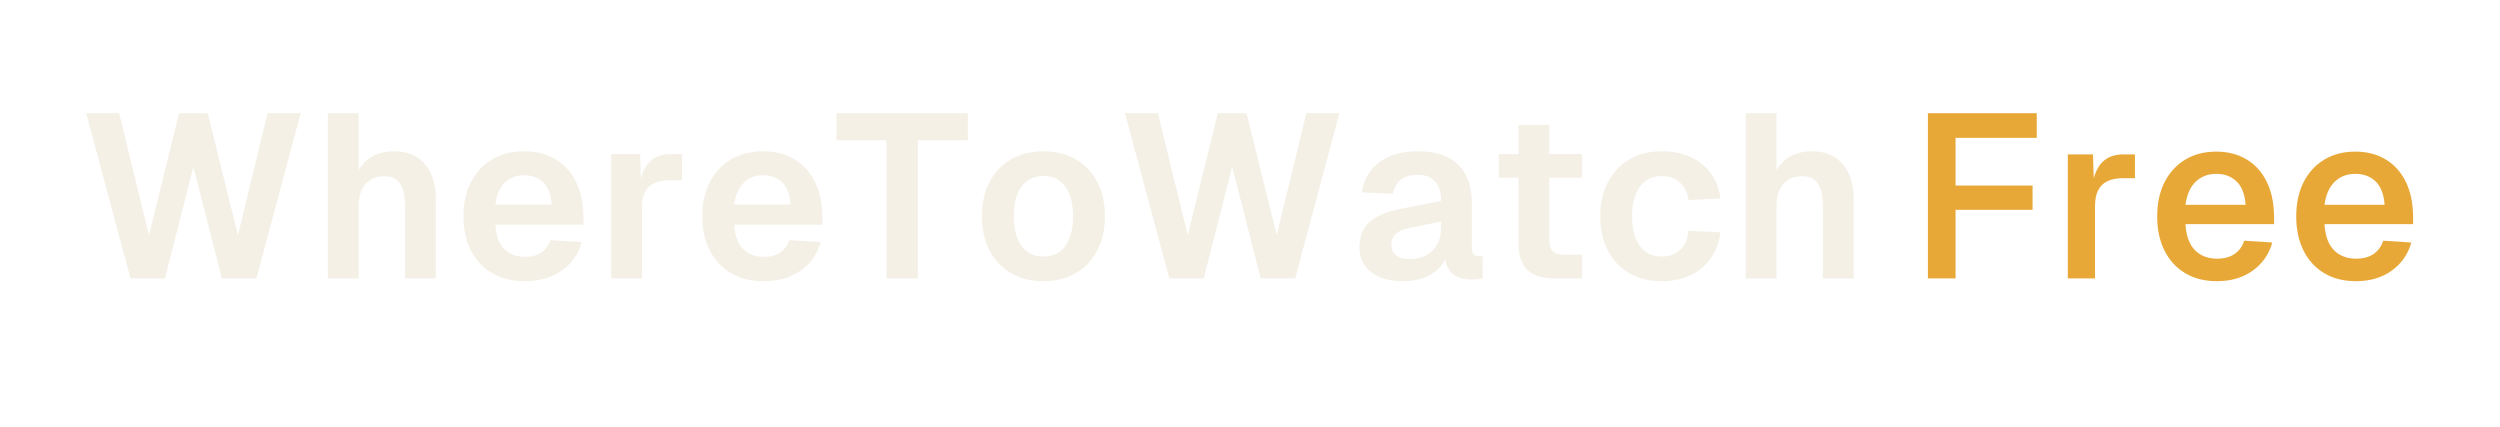
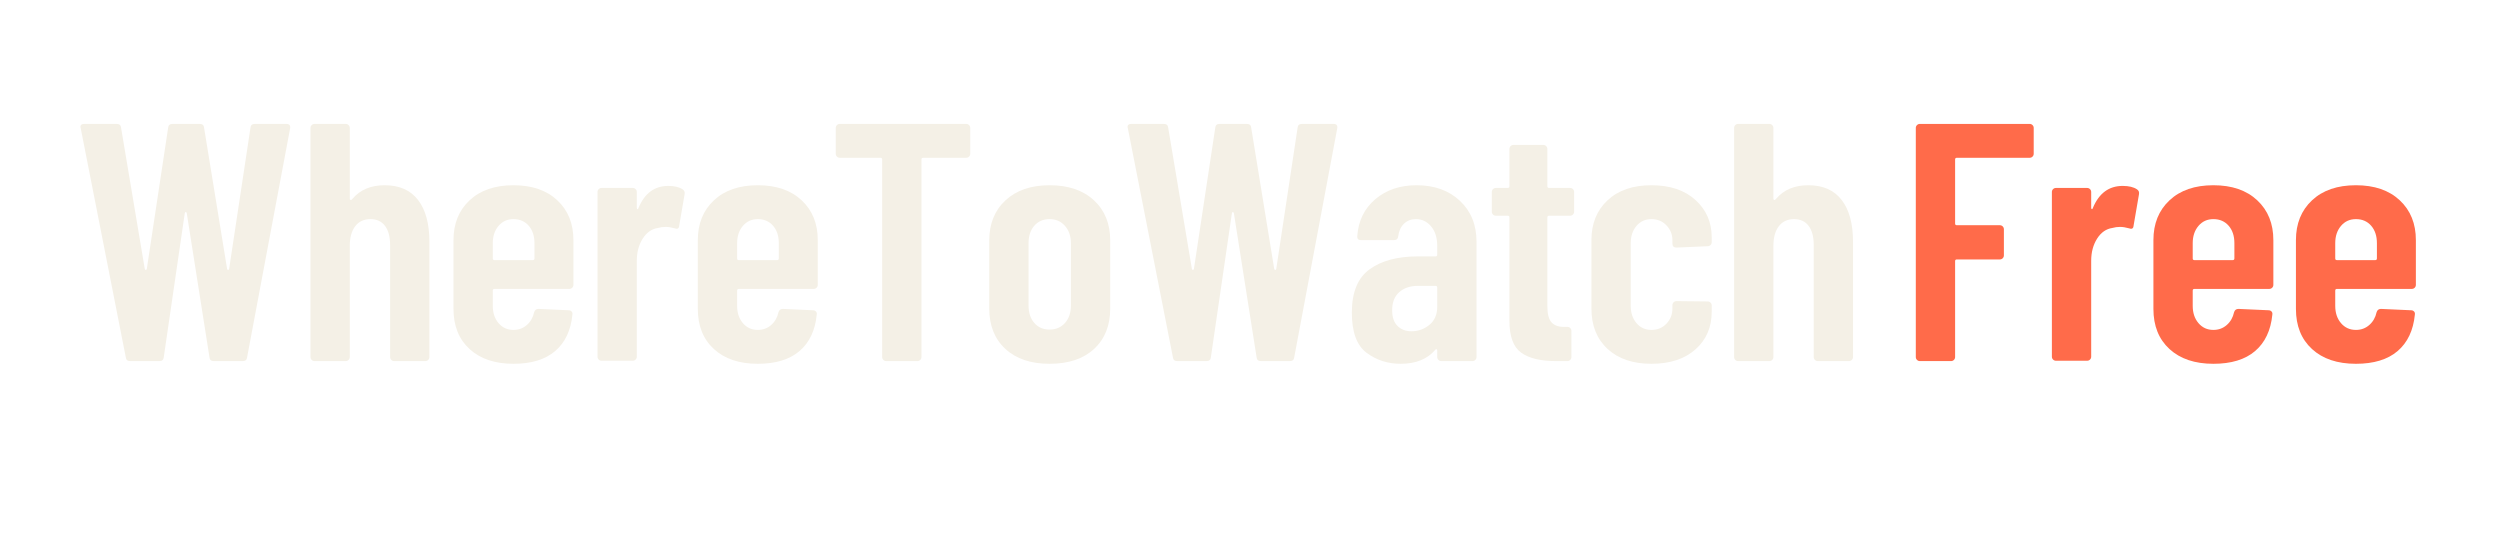
- <svg xmlns="http://www.w3.org/2000/svg" viewBox="0 0 515.79 88.00" width="515.79" height="88.00" fill="none">
-   <path transform="translate(16.000 57.440) scale(0.048 -0.048)" d="M227.64 0 37.12 710H178.64L307.04 185.76L436.2 710H559.72L689.44 185.76L816.84 710H958.92L768.84 0H620.36L497.96 479.6L375.56 0Z" fill="#F4F0E6" />
-   <path transform="translate(64.308 57.440) scale(0.048 -0.048)" d="M69.44 0V710H201.84V411.68L184.8 411.92Q193.04 458.12 216.82 487.66Q240.6 517.2 275.82 531.8Q311.04 546.4 353.04 546.4Q412.24 546.4 452.4 520.68Q492.56 494.96 513.06 449.02Q533.56 403.08 533.56 343.64V0H401.16V311.28Q401.16 375.52 380.04 407.46Q358.92 439.4 312.16 439.4Q261.36 439.4 231.6 406.12Q201.84 372.84 201.84 308.08V0Z" fill="#F4F0E6" />
-   <path transform="translate(93.752 57.440) scale(0.048 -0.048)" d="M301.96 -12Q221.68 -12 162.56 22.44Q103.44 56.88 71.08 119.82Q38.72 182.76 38.72 267.2Q38.72 351.64 71.08 414.08Q103.44 476.52 162 511.46Q220.56 546.4 299.72 546.4Q376.64 546.4 434.26 512.14Q491.88 477.88 523.36 413.68Q554.84 349.48 554.84 259.6V230.64H176Q179.68 161.48 213.58 127.06Q247.48 92.64 303.72 92.64Q345.6 92.64 373.38 111.2Q401.16 129.76 412.4 164.48L547.28 156.16Q525.84 78.12 460.52 33.06Q395.2 -12 301.96 -12ZM176 317.84H417.96Q414.16 381.64 382.04 412.58Q349.92 443.52 299.72 443.52Q249.28 443.52 216.38 411.08Q183.48 378.64 176 317.84Z" fill="#F4F0E6" />
-   <path transform="translate(122.764 57.440) scale(0.048 -0.048)" d="M69.44 0V534.4H193.6L198.48 384.56L187.84 387.12Q200.04 464.8 233.32 499.6Q266.6 534.4 324.36 534.4H373.72V421.84H324.04Q282.72 421.84 255.78 409.98Q228.84 398.12 215.34 372.92Q201.84 347.72 201.84 306.36V0Z" fill="#F4F0E6" />
-   <path transform="translate(143.040 57.440) scale(0.048 -0.048)" d="M301.96 -12Q221.68 -12 162.56 22.44Q103.44 56.88 71.08 119.82Q38.72 182.76 38.72 267.2Q38.72 351.64 71.08 414.08Q103.44 476.52 162 511.46Q220.56 546.4 299.72 546.4Q376.64 546.4 434.26 512.14Q491.88 477.88 523.36 413.68Q554.84 349.48 554.84 259.6V230.64H176Q179.68 161.48 213.58 127.06Q247.48 92.64 303.72 92.64Q345.6 92.64 373.38 111.2Q401.16 129.76 412.4 164.48L547.28 156.16Q525.84 78.12 460.52 33.06Q395.2 -12 301.96 -12ZM176 317.84H417.96Q414.16 381.64 382.04 412.58Q349.92 443.52 299.72 443.52Q249.28 443.52 216.38 411.08Q183.48 378.64 176 317.84Z" fill="#F4F0E6" />
-   <path transform="translate(172.052 57.440) scale(0.048 -0.048)" d="M225.96 0V593.88H11.12V710H575.64V593.88H360.8V0Z" fill="#F4F0E6" />
-   <path transform="translate(200.728 57.440) scale(0.048 -0.048)" d="M303.28 -12Q223.68 -12 164.06 22.44Q104.44 56.88 71.58 119.82Q38.72 182.76 38.72 267.2Q38.72 352.2 71.58 414.64Q104.44 477.08 164.06 511.74Q223.68 546.4 303.28 546.4Q382.88 546.4 442.22 511.74Q501.56 477.08 534.42 414.64Q567.28 352.2 567.28 267.2Q567.28 182.76 534.42 119.82Q501.56 56.88 442.22 22.44Q382.88 -12 303.28 -12ZM303.28 93.96Q363.96 93.96 397.2 139.64Q430.44 185.32 430.44 267.2Q430.44 348.64 397.2 394.54Q363.96 440.44 303.28 440.44Q242.6 440.44 209.08 394.54Q175.56 348.64 175.56 267.2Q175.56 185.32 209.08 139.64Q242.6 93.96 303.28 93.96Z" fill="#F4F0E6" />
-   <path transform="translate(230.316 57.440) scale(0.048 -0.048)" d="M227.64 0 37.12 710H178.64L307.04 185.76L436.2 710H559.72L689.44 185.76L816.84 710H958.92L768.84 0H620.36L497.96 479.6L375.56 0Z" fill="#F4F0E6" />
-   <path transform="translate(278.624 57.440) scale(0.048 -0.048)" d="M224.76 -12Q141.44 -12 90.08 26.44Q38.72 64.88 38.72 133.76Q38.72 203.52 82.02 242.3Q125.32 281.08 212.76 298.4L389.32 332.96Q389.32 388.96 363.76 417.12Q338.2 445.28 288.84 445.28Q243.08 445.28 217.02 424.3Q190.96 403.32 182.04 363.48L47.72 370.04Q63.16 455.16 125.72 500.78Q188.28 546.4 288.84 546.4Q404.04 546.4 462.88 489.12Q521.72 431.84 521.72 324.24V132.08Q521.72 110.56 529.1 102.84Q536.48 95.12 551.48 95.12H568.08V0Q561.88 -1.88 548.04 -3.26Q534.2 -4.64 520.24 -4.64Q487.32 -4.64 461.08 6.2Q434.84 17.04 420 43.3Q405.16 69.56 405.16 116.16L416.92 108Q408.16 72.68 382.04 45.4Q355.92 18.12 315.7 3.06Q275.48 -12 224.76 -12ZM253 83.12Q294.56 83.12 325.02 99.44Q355.48 115.76 372.4 145.54Q389.32 175.32 389.32 215.36V244.56L254.28 216.96Q213.04 208.72 194.3 191.3Q175.56 173.88 175.56 146.16Q175.56 116.2 195.68 99.66Q215.8 83.12 253 83.12Z" fill="#F4F0E6" />
-   <path transform="translate(307.108 57.440) scale(0.048 -0.048)" d="M284.56 0Q204.2 0 166.4 37.18Q128.6 74.36 128.6 154.48V659.72H261V167.92Q261 130.16 277.22 115.94Q293.44 101.72 326.88 101.72H402V0ZM44.44 432.68V534.4H402V432.68Z" fill="#F4F0E6" />
-   <path transform="translate(328.296 57.440) scale(0.048 -0.048)" d="M303.28 -12Q223.12 -12 163.78 22.44Q104.44 56.88 71.58 119.82Q38.72 182.76 38.72 267.2Q38.72 351.64 71.58 414.08Q104.44 476.52 163.78 511.46Q223.12 546.4 303.28 546.4Q371.76 546.4 425.64 522.26Q479.52 498.12 513.26 452.94Q547 407.76 555.12 343.48L418.28 336.6Q410.6 387.4 379.76 413.7Q348.92 440 303.28 440Q242.6 440 209.08 394.32Q175.56 348.64 175.56 267.2Q175.56 185.32 209.08 139.64Q242.6 93.96 303.28 93.96Q349.36 93.96 380.42 121.1Q411.48 148.24 418.28 204.28L555.12 198.28Q547.44 134 514.14 86.76Q480.84 39.52 426.96 13.76Q373.08 -12 303.28 -12Z" fill="#F4F0E6" />
-   <path transform="translate(356.828 57.440) scale(0.048 -0.048)" d="M69.44 0V710H201.84V411.68L184.8 411.92Q193.04 458.12 216.82 487.66Q240.6 517.2 275.82 531.8Q311.04 546.4 353.04 546.4Q412.24 546.4 452.4 520.68Q492.56 494.96 513.06 449.02Q533.56 403.08 533.56 343.64V0H401.16V311.28Q401.16 375.52 380.04 407.46Q358.92 439.4 312.16 439.4Q261.36 439.4 231.6 406.12Q201.84 372.84 201.84 308.08V0Z" fill="#F4F0E6" />
-   <path transform="translate(393.772 57.440) scale(0.048 -0.048)" d="M83 0V710H550.899V604.101H138.3L201.999 669.7V344L138.3 399.1H532.899V294.9H138.3L201.999 350V0Z" fill="#E8A838" />
-   <path transform="translate(423.128 57.440) scale(0.048 -0.048)" d="M72.8 0V533H180.999L185.599 388.2L175.799 390.9Q187.299 465.5 220.649 499.25Q253.999 533 311.199 533H361.399V430.801H311.299Q270.399 430.801 243.599 418.101Q216.799 405.401 203.299 379.151Q189.799 352.9 189.799 310.7V0Z" fill="#E8A838" />
-   <path transform="translate(443.124 57.440) scale(0.048 -0.048)" d="M297.2 -12Q218.6 -12 160.95 22.3Q103.3 56.6 71.85 119.4Q40.4 182.2 40.4 266.5Q40.4 350.8 71.85 413.1Q103.3 475.4 160.25 510.2Q217.2 545 294.4 545Q368.799 545 424.949 511.3Q481.099 477.6 511.949 414.1Q542.799 350.6 542.799 261V233.3H161.999Q166.099 159.1 202.099 121.95Q238.099 84.799 298.4 84.799Q343.5 84.799 373.1 105.249Q402.7 125.7 414.5 162.1L535.099 154.2Q513.799 78.4 450.649 33.2Q387.499 -12 297.2 -12ZM161.999 316.3H420.2Q415.7 384.3 381.55 416.85Q347.4 449.401 294.4 449.401Q240.599 449.401 205.599 415.35Q170.599 381.3 161.999 316.3Z" fill="#E8A838" />
-   <path transform="translate(471.808 57.440) scale(0.048 -0.048)" d="M297.2 -12Q218.6 -12 160.95 22.3Q103.3 56.6 71.85 119.4Q40.4 182.2 40.4 266.5Q40.4 350.8 71.85 413.1Q103.3 475.4 160.25 510.2Q217.2 545 294.4 545Q368.799 545 424.949 511.3Q481.099 477.6 511.949 414.1Q542.799 350.6 542.799 261V233.3H161.999Q166.099 159.1 202.099 121.95Q238.099 84.799 298.4 84.799Q343.5 84.799 373.1 105.249Q402.7 125.7 414.5 162.1L535.099 154.2Q513.799 78.4 450.649 33.2Q387.499 -12 297.2 -12ZM161.999 316.3H420.2Q415.7 384.3 381.55 416.85Q347.4 449.401 294.4 449.401Q240.599 449.401 205.599 415.35Q170.599 381.3 161.999 316.3Z" fill="#E8A838" />
+ <svg xmlns="http://www.w3.org/2000/svg" viewBox="0 0 413.20 88.00" width="413.20" height="88.00" fill="none">
+   <path transform="translate(12.000 59.680) scale(0.056 -0.056)" d="M157 11 24 687 23 691Q23 700 34 700H130Q142 700 143 689L213 272Q214 269 216.0 269.0Q218 269 219 272L282 689Q283 700 295 700H375Q387 700 388 689L456 272Q457 269 459.0 269.0Q461 269 462 272L525 689Q526 700 538 700H631Q644 700 642 687L515 11Q514 0 502 0H417Q405 0 404 11L337 436Q336 440 334.0 440.0Q332 440 331 436L269 11Q268 0 256 0H170Q158 0 157 11Z" fill="#F4F0E6" />
+   <path transform="translate(48.740 59.680) scale(0.056 -0.056)" d="M397 352V12Q397 7 393.5 3.5Q390 0 385 0H293Q288 0 284.5 3.5Q281 7 281 12V343Q281 379 266.0 399.0Q251 419 223 419Q194 419 178.0 398.0Q162 377 162 340V12Q162 7 158.5 3.5Q155 0 150 0H58Q53 0 49.5 3.5Q46 7 46 12V688Q46 693 49.5 696.5Q53 700 58 700H150Q155 700 158.5 696.5Q162 693 162 688V479Q162 476 164.5 475.5Q167 475 170 479Q204 519 265 519Q330 519 363.5 475.5Q397 432 397 352Z" fill="#F4F0E6" />
+   <path transform="translate(72.824 59.680) scale(0.056 -0.056)" d="M380 213H159Q154 213 154 208V163Q154 132 171.0 112.0Q188 92 215 92Q238 92 254.5 106.5Q271 121 276 144Q279 154 289 154L378 150Q383 150 386.5 146.5Q390 143 389 137Q382 67 338.0 29.5Q294 -8 215 -8Q133 -8 85.5 35.5Q38 79 38 154V357Q38 430 85.5 474.5Q133 519 215 519Q297 519 344.5 474.5Q392 430 392 357V225Q392 220 388.5 216.5Q385 213 380 213ZM154 348V303Q154 298 159 298H272Q277 298 277 303V348Q277 380 260.0 399.5Q243 419 215 419Q188 419 171.0 399.0Q154 379 154 348Z" fill="#F4F0E6" />
+   <path transform="translate(96.180 59.680) scale(0.056 -0.056)" d="M297 507Q305 502 303 492L287 399Q286 387 273 392Q259 396 247 396Q235 396 225 393Q197 389 179.5 361.5Q162 334 162 296V13Q162 8 158.5 4.5Q155 1 150 1H58Q53 1 49.5 4.5Q46 8 46 13V499Q46 504 49.5 507.5Q53 511 58 511H150Q155 511 158.5 507.5Q162 504 162 499V453Q162 449 164.0 448.5Q166 448 167 452Q194 517 255 517Q282 517 297 507Z" fill="#F4F0E6" />
+   <path transform="translate(113.208 59.680) scale(0.056 -0.056)" d="M380 213H159Q154 213 154 208V163Q154 132 171.0 112.0Q188 92 215 92Q238 92 254.5 106.5Q271 121 276 144Q279 154 289 154L378 150Q383 150 386.5 146.5Q390 143 389 137Q382 67 338.0 29.5Q294 -8 215 -8Q133 -8 85.5 35.5Q38 79 38 154V357Q38 430 85.5 474.5Q133 519 215 519Q297 519 344.5 474.5Q392 430 392 357V225Q392 220 388.5 216.5Q385 213 380 213ZM154 348V303Q154 298 159 298H272Q277 298 277 303V348Q277 380 260.0 399.5Q243 419 215 419Q188 419 171.0 399.0Q154 379 154 348Z" fill="#F4F0E6" />
+   <path transform="translate(136.564 59.680) scale(0.056 -0.056)" d="M425 688V612Q425 607 421.5 603.5Q418 600 413 600H286Q281 600 281 595V12Q281 7 277.5 3.5Q274 0 269 0H177Q172 0 168.5 3.5Q165 7 165 12V595Q165 600 160 600H40Q35 600 31.5 603.5Q28 607 28 612V688Q28 693 31.5 696.5Q35 700 40 700H413Q418 700 421.5 696.5Q425 693 425 688Z" fill="#F4F0E6" />
+   <path transform="translate(161.376 59.680) scale(0.056 -0.056)" d="M38 155V356Q38 430 86.0 474.5Q134 519 216 519Q299 519 347.0 474.5Q395 430 395 356V155Q395 80 347.5 36.0Q300 -8 216 -8Q133 -8 85.5 36.0Q38 80 38 155ZM279 164V348Q279 379 261.5 399.0Q244 419 216 419Q188 419 171.0 399.5Q154 380 154 348V164Q154 132 171.0 112.5Q188 93 216 93Q244 93 261.5 112.5Q279 132 279 164Z" fill="#F4F0E6" />
+   <path transform="translate(185.068 59.680) scale(0.056 -0.056)" d="M157 11 24 687 23 691Q23 700 34 700H130Q142 700 143 689L213 272Q214 269 216.0 269.0Q218 269 219 272L282 689Q283 700 295 700H375Q387 700 388 689L456 272Q457 269 459.0 269.0Q461 269 462 272L525 689Q526 700 538 700H631Q644 700 642 687L515 11Q514 0 502 0H417Q405 0 404 11L337 436Q336 440 334.0 440.0Q332 440 331 436L269 11Q268 0 256 0H170Q158 0 157 11Z" fill="#F4F0E6" />
+   <path transform="translate(221.808 59.680) scale(0.056 -0.056)" d="M397 352V12Q397 7 393.5 3.5Q390 0 385 0H293Q288 0 284.5 3.5Q281 7 281 12V31Q281 34 279.0 35.0Q277 36 275 33Q240 -8 173 -8Q116 -8 72.5 24.5Q29 57 29 143Q29 233 81.5 271.0Q134 309 224 309H276Q281 309 281 314V340Q281 376 263.0 397.5Q245 419 218 419Q197 419 183.0 405.5Q169 392 166 369Q165 357 153 357H56Q44 357 45 369Q50 437 98.5 478.0Q147 519 220 519Q299 519 348.0 473.0Q397 427 397 352ZM281 160V217Q281 222 276 222H224Q190 222 169.0 203.5Q148 185 148 150Q148 119 164.0 103.5Q180 88 205 88Q235 88 258.0 107.0Q281 126 281 160Z" fill="#F4F0E6" />
+   <path transform="translate(245.612 59.680) scale(0.056 -0.056)" d="M248 429H186Q181 429 181 424V162Q181 127 194.0 113.5Q207 100 233 101H240Q245 101 248.5 97.5Q252 94 252 89V12Q252 7 248.5 3.5Q245 0 240 0H206Q138 0 103.5 25.0Q69 50 69 119V424Q69 429 64 429H29Q24 429 20.5 432.5Q17 436 17 441V499Q17 504 20.5 507.5Q24 511 29 511H64Q69 511 69 516V626Q69 631 72.5 634.5Q76 638 81 638H169Q174 638 177.5 634.5Q181 631 181 626V516Q181 511 186 511H248Q253 511 256.5 507.5Q260 504 260 499V441Q260 436 256.5 432.5Q253 429 248 429Z" fill="#F4F0E6" />
+   <path transform="translate(260.904 59.680) scale(0.056 -0.056)" d="M38 155V357Q38 430 85.5 474.5Q133 519 215 519Q297 519 345.0 475.5Q393 432 393 365V351Q393 346 389.5 342.5Q386 339 381 339L289 335Q277 335 277 347V357Q277 382 259.5 400.5Q242 419 215 419Q188 419 171.0 399.0Q154 379 154 348V163Q154 132 171.0 112.0Q188 92 215 92Q242 92 259.5 110.5Q277 129 277 155V165Q277 170 280.5 173.5Q284 177 289 177L381 176Q386 176 389.5 172.5Q393 169 393 164V146Q393 77 345.0 34.5Q297 -8 215 -8Q133 -8 85.5 36.0Q38 80 38 155Z" fill="#F4F0E6" />
+   <path transform="translate(284.036 59.680) scale(0.056 -0.056)" d="M397 352V12Q397 7 393.5 3.5Q390 0 385 0H293Q288 0 284.5 3.5Q281 7 281 12V343Q281 379 266.0 399.0Q251 419 223 419Q194 419 178.0 398.0Q162 377 162 340V12Q162 7 158.5 3.5Q155 0 150 0H58Q53 0 49.5 3.5Q46 7 46 12V688Q46 693 49.5 696.5Q53 700 58 700H150Q155 700 158.5 696.5Q162 693 162 688V479Q162 476 164.5 475.5Q167 475 170 479Q204 519 265 519Q330 519 363.5 475.5Q397 432 397 352Z" fill="#F4F0E6" />
+   <path transform="translate(313.620 59.680) scale(0.056 -0.056)" d="M390 600H175Q170 600 170 595V406Q170 401 175 401H302Q307 401 310.5 397.5Q314 394 314 389V312Q314 307 310.5 303.5Q307 300 302 300H175Q170 300 170 295V12Q170 7 166.5 3.5Q163 0 158 0H66Q61 0 57.5 3.5Q54 7 54 12V688Q54 693 57.5 696.5Q61 700 66 700H390Q395 700 398.5 696.5Q402 693 402 688V612Q402 607 398.5 603.5Q395 600 390 600Z" fill="#FF6B4A" />
+   <path transform="translate(336.560 59.680) scale(0.056 -0.056)" d="M297 507Q305 502 303 492L287 399Q286 387 273 392Q259 396 247 396Q235 396 225 393Q197 389 179.5 361.5Q162 334 162 296V13Q162 8 158.5 4.5Q155 1 150 1H58Q53 1 49.5 4.5Q46 8 46 13V499Q46 504 49.5 507.5Q53 511 58 511H150Q155 511 158.5 507.5Q162 504 162 499V453Q162 449 164.0 448.5Q166 448 167 452Q194 517 255 517Q282 517 297 507Z" fill="#FF6B4A" />
+   <path transform="translate(353.788 59.680) scale(0.056 -0.056)" d="M380 213H159Q154 213 154 208V163Q154 132 171.0 112.0Q188 92 215 92Q238 92 254.5 106.5Q271 121 276 144Q279 154 289 154L378 150Q383 150 386.5 146.5Q390 143 389 137Q382 67 338.0 29.5Q294 -8 215 -8Q133 -8 85.5 35.5Q38 79 38 154V357Q38 430 85.5 474.5Q133 519 215 519Q297 519 344.5 474.5Q392 430 392 357V225Q392 220 388.5 216.5Q385 213 380 213ZM154 348V303Q154 298 159 298H272Q277 298 277 303V348Q277 380 260.0 399.5Q243 419 215 419Q188 419 171.0 399.0Q154 379 154 348Z" fill="#FF6B4A" />
+   <path transform="translate(377.344 59.680) scale(0.056 -0.056)" d="M380 213H159Q154 213 154 208V163Q154 132 171.0 112.0Q188 92 215 92Q238 92 254.5 106.5Q271 121 276 144Q279 154 289 154L378 150Q383 150 386.5 146.5Q390 143 389 137Q382 67 338.0 29.5Q294 -8 215 -8Q133 -8 85.5 35.5Q38 79 38 154V357Q38 430 85.5 474.5Q133 519 215 519Q297 519 344.5 474.5Q392 430 392 357V225Q392 220 388.5 216.5Q385 213 380 213ZM154 348V303Q154 298 159 298H272Q277 298 277 303V348Q277 380 260.0 399.5Q243 419 215 419Q188 419 171.0 399.0Q154 379 154 348Z" fill="#FF6B4A" />
</svg>
